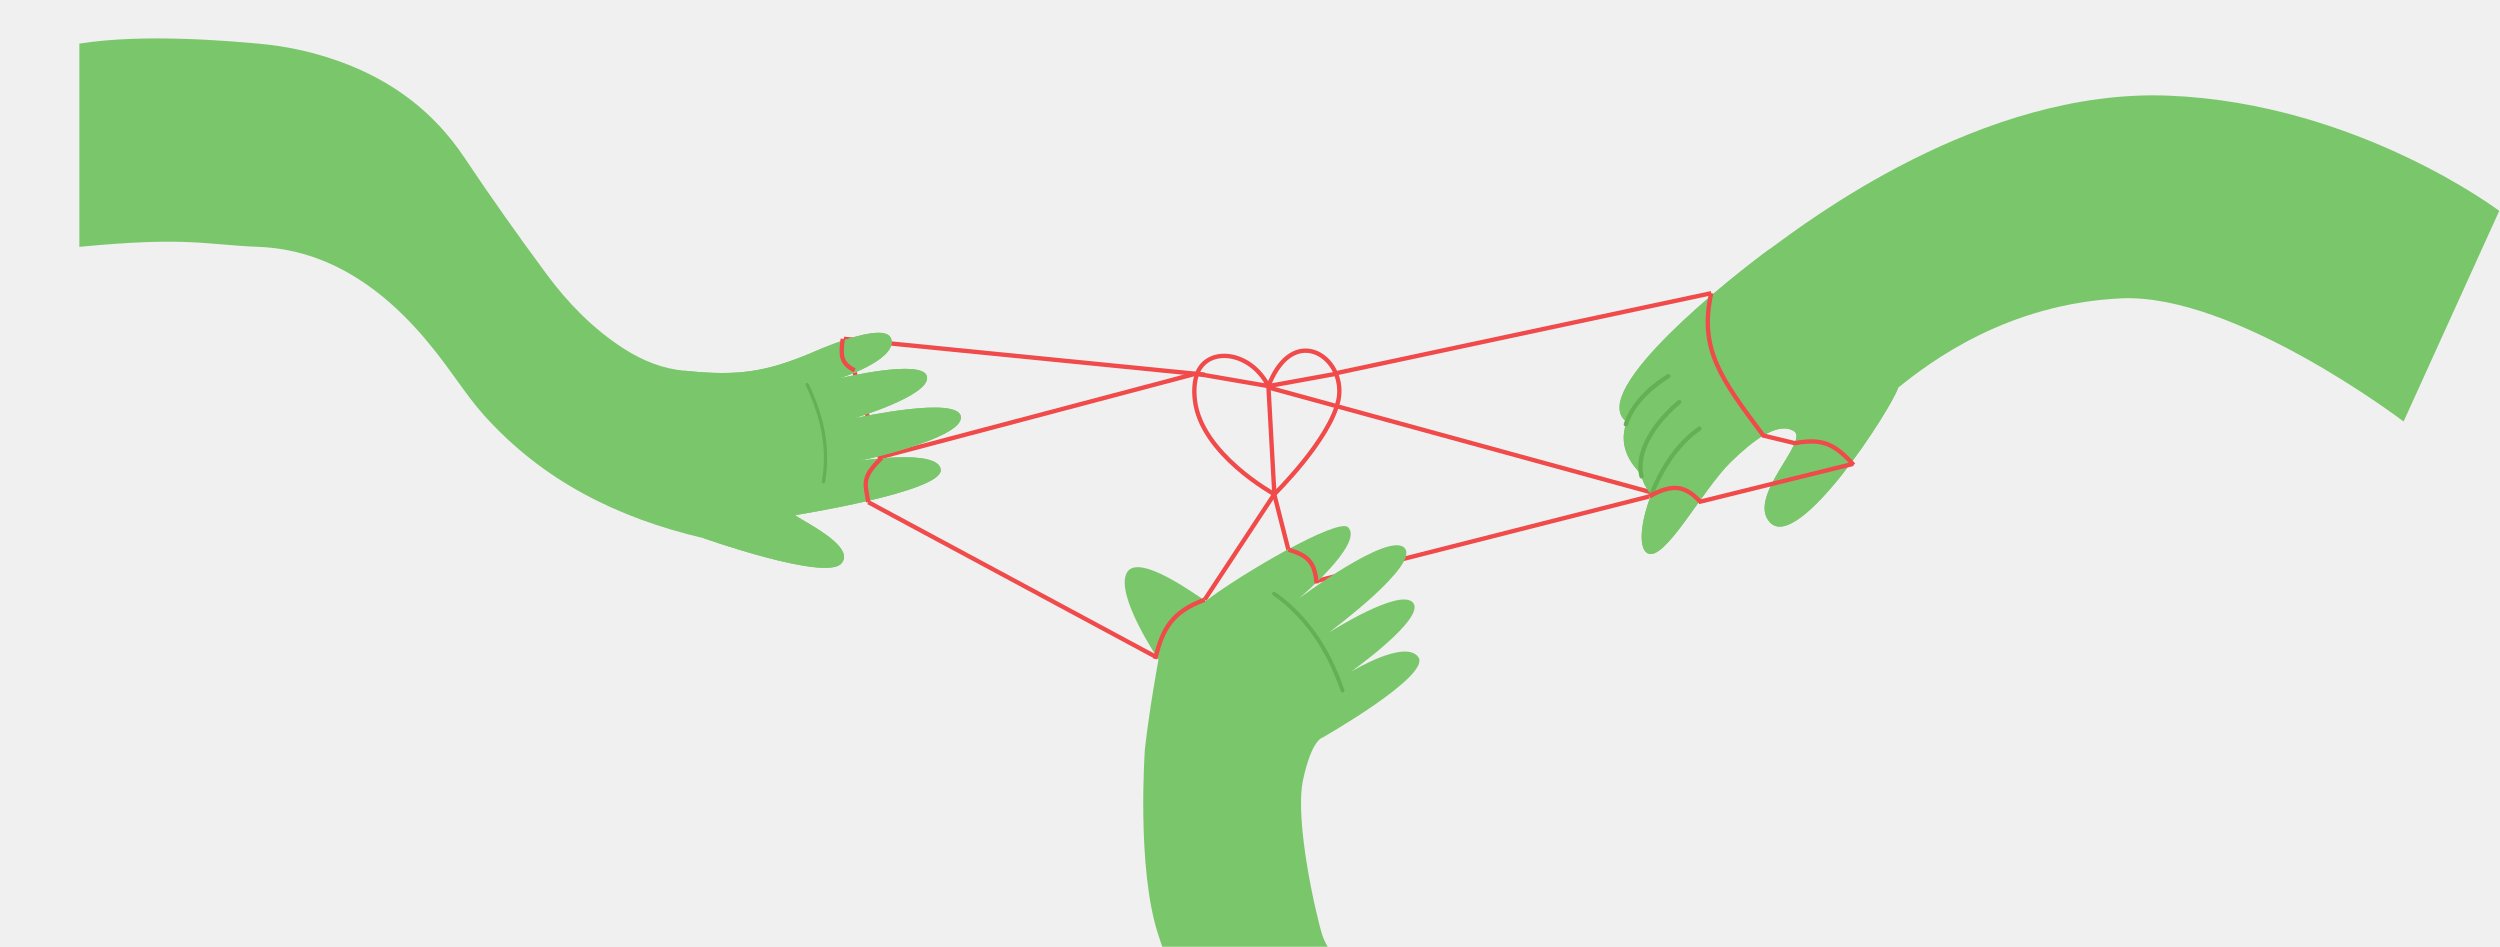
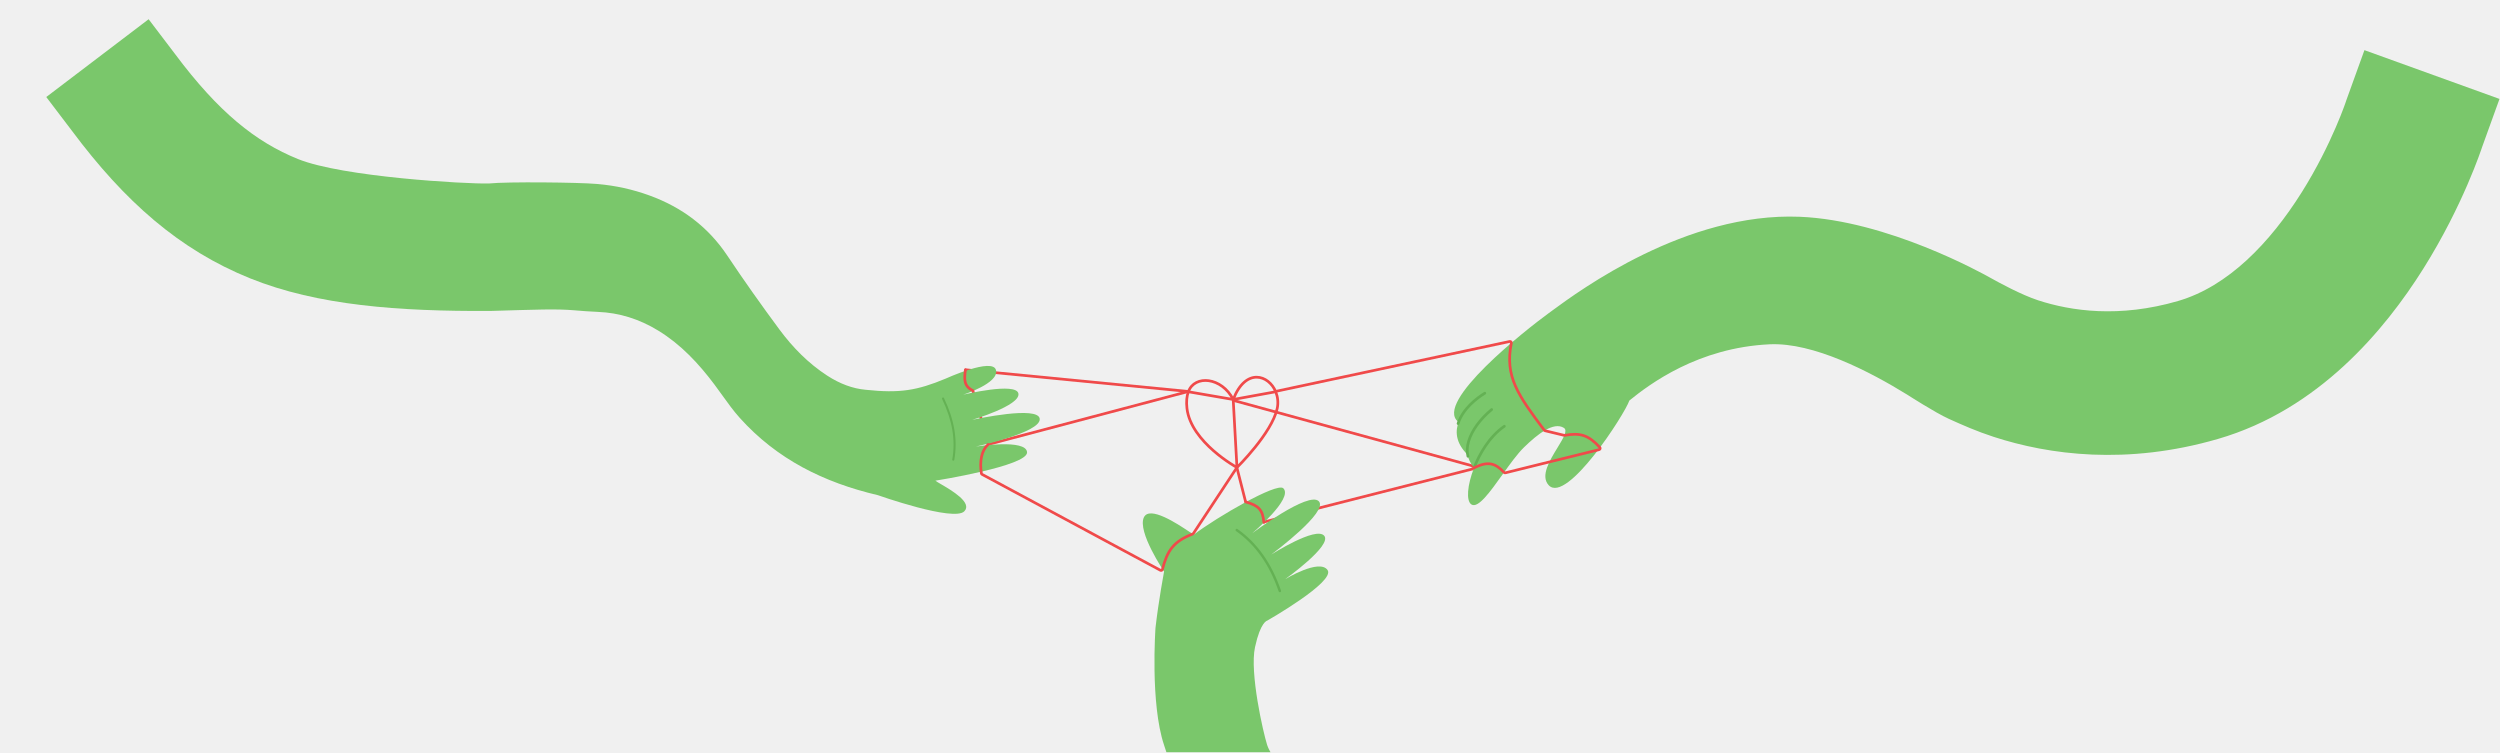
- <svg xmlns="http://www.w3.org/2000/svg" width="2300" height="871" viewBox="0 0 2300 871" fill="none">
-   <path d="M1108.31 344.728L776.312 311.728" stroke="#F04A4A" stroke-width="4" />
-   <path d="M786.312 342.728L810.312 423.728" stroke="#F04A4A" stroke-width="4" />
-   <path d="M1100.31 343.728L809.312 420.728" stroke="#F04A4A" stroke-width="4" />
-   <path d="M1517.31 456.728L1210.31 534.728" stroke="#F04A4A" stroke-width="4" />
-   <path d="M1227.31 343.728L1574.31 269.728" stroke="#F04A4A" stroke-width="4" />
-   <path d="M1172.31 454.728L1185.31 505.728" stroke="#F04A4A" stroke-width="4" />
-   <path d="M1172.31 454.728L1108.31 551.728" stroke="#F04A4A" stroke-width="4" />
-   <path d="M1167.81 356.728L1518.31 452.728" stroke="#F04A4A" stroke-width="4" />
-   <path d="M798.797 461.993L1062.8 603.993" stroke="#F04A4A" stroke-width="4" />
-   <path d="M1166.93 355.214L1172.42 454.655M1166.93 355.214C1185.37 307.809 1219.21 319.469 1229.11 343.896M1166.93 355.214L1229.11 343.896M1166.93 355.214C1150.23 322.417 1110.6 318.616 1101.34 343.896M1166.93 355.214L1101.34 343.896M1172.42 454.655C1172.42 454.655 1223.42 404.591 1231.31 368.244C1233.14 359.814 1232.1 351.273 1229.11 343.896M1172.42 454.655C1172.42 454.655 1105.14 417.964 1099.31 368.244C1098.15 358.318 1099.03 350.202 1101.34 343.896" stroke="#F04A4A" stroke-width="4" />
-   <path d="M629.631 341.026C679.184 346.319 704.542 342.108 746.235 324.777C746.235 324.777 815.455 293.146 820.075 312.302C824.693 331.441 772.098 348.176 772.098 348.176C772.098 348.176 850.169 329.261 852.869 346.739C855.551 364.218 785.194 385.003 785.194 385.003C785.194 385.003 785.272 384.986 785.423 384.954C790.6 383.829 881.914 364 884.01 383.49C886.166 403.53 790.506 424.062 790.506 424.062C790.506 424.062 864.398 412.31 865.469 432.428C866.54 452.546 731.413 473.938 731.413 473.938C732.486 474.89 735.496 476.647 739.485 478.976C755.13 488.109 785.832 506.032 773.784 518.671C758.664 534.531 647.228 495.127 647.228 495.127" fill="#7AC76B" />
-   <path d="M313.262 56.845C360.355 73.972 398.873 102.463 427.096 144.76C451.51 181.353 477.006 217.275 503.17 252.639C522.63 278.938 545.477 302.307 573.225 320.302C591.673 332.271 610.487 339.351 629.631 341.026C679.184 346.319 704.542 342.108 746.235 324.777C746.235 324.777 815.455 293.146 820.075 312.302C824.693 331.441 772.098 348.176 772.098 348.176C772.098 348.176 850.169 329.261 852.869 346.739C855.551 364.218 785.194 385.003 785.194 385.003C785.194 385.003 785.272 384.986 785.423 384.954C790.606 383.828 881.914 364.001 884.01 383.49C886.166 403.53 790.506 424.062 790.506 424.062C790.506 424.062 864.398 412.31 865.469 432.428C866.54 452.546 731.413 473.938 731.413 473.938C732.486 474.89 735.496 476.647 739.485 478.976C755.13 488.109 785.832 506.032 773.784 518.671C758.664 534.531 647.228 495.127 647.228 495.127C568.233 476.593 499.563 442.546 445.212 381.964C435.876 371.556 427.678 360.126 419.481 348.697L419.48 348.696L419.479 348.694C415.82 343.592 412.161 338.491 408.401 333.481C385.331 302.73 359.427 274.905 326.329 254.597C298.369 237.432 268.813 228.331 237.825 227.107C188.494 225.158 172.5 217.5 73 227.107L73 40.144C132.66 30.571 212.328 37.905 237.825 40.144C263.323 42.384 288.484 47.836 313.262 56.845Z" fill="#7AC76B" />
-   <path d="M741.063 353.772C741.066 353.21 741.387 352.666 741.92 352.411C742.68 352.05 743.574 352.358 743.95 353.118C759.244 384.883 764.184 414.444 759.066 443.486C758.926 444.305 758.134 444.862 757.315 444.722C756.496 444.581 755.939 443.805 756.079 442.971C761.088 414.566 756.22 385.627 741.212 354.455C741.107 354.242 741.062 354.014 741.063 353.787L741.063 353.772Z" fill="#64B154" />
-   <path d="M775.316 311.728C773.462 326.225 772.994 334.057 786.316 340.728" stroke="#F04A4A" stroke-width="4" />
-   <path d="M798.799 461.992C795.776 443.59 792.693 439.296 811.299 420.992" stroke="#F04A4A" stroke-width="4" />
-   <path d="M1746.28 356.732C1739.84 376.269 1654.51 508.953 1628.28 480.526C1606.68 457.094 1664.81 405.634 1650.47 396.705C1635.51 387.376 1612.37 405.555 1592.2 425.171C1566.09 450.561 1530.97 518.262 1515.45 508.813C1507.2 503.799 1509.22 480.286 1519.24 454.896C1513.85 448.804 1510.91 442.431 1509.76 436.039C1491.62 418.14 1491.16 400.7 1497.45 385.998L1496.03 387.795C1459.83 359.609 1595.31 253 1628.28 229" fill="#7AC76B" />
-   <path d="M1746.28 356.732C1739.84 376.269 1654.51 508.953 1628.28 480.526C1606.68 457.094 1664.81 405.634 1650.47 396.705C1635.51 387.376 1612.37 405.555 1592.2 425.171C1566.09 450.561 1530.97 518.262 1515.45 508.813C1507.2 503.799 1509.22 480.286 1519.24 454.896C1513.85 448.804 1510.91 442.431 1509.76 436.039C1491.62 418.14 1491.16 400.7 1497.45 385.998L1496.03 387.795C1459.83 359.609 1595.31 253 1628.28 229C1661.24 205 1822.31 81 1995.31 88C2168.31 95 2299.31 194 2299.31 194L2211.31 387.795C2211.31 387.795 2055.81 269.5 1951.31 274.5C1846.81 279.5 1776.35 332.37 1746.28 356.732Z" fill="#7AC76B" />
-   <path d="M1519.72 455.655C1519.49 455.655 1519.23 455.615 1518.99 455.516C1517.97 455.096 1517.47 453.937 1517.89 452.919C1525.42 434.281 1539.24 408.711 1562.33 392.69C1563.23 392.05 1564.49 392.29 1565.11 393.189C1565.73 394.088 1565.51 395.346 1564.61 395.966C1542.34 411.428 1528.91 436.298 1521.58 454.417C1521.26 455.196 1520.52 455.655 1519.72 455.655Z" fill="#64B154" />
-   <path d="M1510.21 440.254C1509.31 440.254 1508.5 439.654 1508.28 438.735C1506.5 431.564 1506.86 423.793 1509.31 415.643C1514.17 399.502 1526.35 382.721 1543.63 368.358C1544.49 367.659 1545.75 367.779 1546.45 368.618C1547.15 369.457 1547.03 370.716 1546.19 371.435C1529.51 385.278 1517.78 401.399 1513.15 416.781C1510.89 424.252 1510.57 431.304 1512.17 437.777C1512.43 438.855 1511.79 439.934 1510.71 440.194C1510.55 440.234 1510.39 440.254 1510.23 440.254H1510.21Z" fill="#64B154" />
-   <path d="M1495.81 392.39C1495.61 392.39 1495.41 392.35 1495.19 392.29C1494.13 391.951 1493.55 390.832 1493.89 389.773C1501.13 367.26 1522.02 351.618 1533.83 344.307C1534.77 343.727 1536 344.007 1536.58 344.946C1537.16 345.885 1536.88 347.123 1535.94 347.703C1524.6 354.734 1504.54 369.697 1497.71 390.992C1497.43 391.831 1496.65 392.37 1495.81 392.37V392.39Z" fill="#64B154" />
-   <path d="M1565.06 462.478C1552.37 448.756 1541.36 443.071 1517.31 456.728" stroke="#F04A4A" stroke-width="4" />
-   <path d="M1704.81 426.728L1563.31 461.728" stroke="#F04A4A" stroke-width="4" />
-   <path d="M1574.31 269.728C1563.03 320.95 1582.9 348.07 1622.31 400.728L1651.31 407.728C1675.31 403.342 1687.24 407.33 1705.31 427.728" stroke="#F04A4A" stroke-width="4" />
-   <g clip-path="url(#clip0_3001_150)">
-     <path d="M1304.88 604.555C1292.74 587.599 1242.88 618.025 1242.88 618.025C1242.88 618.025 1312.17 568.763 1300.03 554.49C1287.9 540.217 1222.46 582.032 1222.46 582.032C1222.46 582.032 1222.52 581.991 1222.63 581.911C1226.71 578.86 1306.4 519.356 1292.21 504.132C1277.66 488.508 1194.88 550.712 1194.88 550.712C1194.88 550.712 1255.55 499.825 1240.17 485.022C1230.94 476.133 1142.72 527.422 1109.31 552.847C1108.26 552.301 1105.96 550.767 1102.79 548.656C1085.99 537.44 1044.76 509.928 1036.34 527.531C1026.35 548.448 1065.83 606.782 1065.83 606.782C1065.83 606.782 1057.81 649.5 1053.31 689C1053.31 689 1045.31 799.5 1065.83 860.642C1086.34 921.785 1089.31 941 1089.31 941L1261.31 926C1261.31 926 1222.63 879.5 1216.63 860.642C1210.64 841.785 1190.81 754.693 1198.81 717.5C1206.81 680.307 1216.63 678.641 1216.63 678.641C1216.63 678.641 1317.01 621.512 1304.88 604.555Z" fill="#7AC76B" />
-     <path d="M1235.13 637.098C1235.33 637.098 1235.53 637.061 1235.73 637.007C1236.68 636.678 1237.19 635.638 1236.87 634.689C1223.03 594.589 1202.19 565.148 1173.19 544.651C1172.36 544.067 1171.23 544.267 1170.65 545.089C1170.06 545.91 1170.26 547.06 1171.08 547.626C1199.43 567.667 1219.83 596.542 1233.41 635.875C1233.67 636.623 1234.38 637.098 1235.15 637.098H1235.13Z" fill="#64B154" />
+ <svg xmlns="http://www.w3.org/2000/svg" width="3656" height="1100" viewBox="0 0 3656 1100" fill="none">
+   <path d="M1738 572.5L1412.19 540.75" stroke="#F04A4A" stroke-width="4" stroke-linecap="round" />
+   <path d="M1422.81 571.729L1446.81 652.729" stroke="#F04A4A" stroke-width="4" />
+   <path d="M1736.81 572.729L1445.81 649.729" stroke="#F04A4A" stroke-width="4" />
+   <path d="M2153.81 685.729L1846.81 763.728" stroke="#F04A4A" stroke-width="4" />
+   <path d="M1808.81 683.729L1821.81 734.729" stroke="#F04A4A" stroke-width="4" />
+   <path d="M1804.31 585.729L2154.81 681.729" stroke="#F04A4A" stroke-width="4" />
+   <path d="M1803.43 584.214L1808.92 683.655M1803.43 584.214C1821.87 536.809 1855.71 548.469 1865.61 572.896M1803.43 584.214L1865.61 572.896M1803.43 584.214C1786.73 551.417 1747.1 547.616 1737.84 572.896M1803.43 584.214L1737.84 572.896M1808.92 683.655C1808.92 683.655 1859.92 633.591 1867.81 597.244C1869.64 588.814 1868.6 580.273 1865.61 572.896M1808.92 683.655C1808.92 683.655 1741.64 646.964 1735.81 597.244C1734.65 587.318 1735.53 579.202 1737.84 572.896" stroke="#F04A4A" stroke-width="4" />
+   <path fill-rule="evenodd" clip-rule="evenodd" d="M1063.59 373.76C1035.37 331.463 996.854 302.972 949.762 285.845C924.983 276.836 899.822 271.383 874.325 269.144L872.655 268.997C846.322 266.678 741.999 265.5 714.827 268.341C681.999 269.144 501.148 258.963 435.958 232.65C373.853 207.583 319.408 163.975 255.835 78.782L255.588 78.451L217.338 28.122L67.659 141.877L105.415 191.556C182.257 294.451 262.04 365.189 365.592 406.985C464.525 446.917 583.341 455.37 716.499 454.75C786.749 452.75 811.974 451.422 840.607 453.837C850.962 454.71 861.521 455.601 874.325 456.107C905.313 457.331 934.868 466.432 962.828 483.597C995.926 503.905 1021.83 531.73 1044.9 562.481C1048.66 567.491 1052.32 572.592 1055.98 577.694L1055.98 577.695L1055.98 577.697C1064.18 589.126 1072.38 600.555 1081.71 610.964C1136.06 671.546 1204.73 705.593 1283.73 724.127C1283.73 724.127 1395.16 763.531 1410.28 747.67C1422.33 735.032 1391.63 717.109 1375.98 707.976C1372 705.647 1368.99 703.89 1367.91 702.937C1367.91 702.937 1503.04 681.545 1501.97 661.427C1500.9 641.309 1427.01 653.062 1427.01 653.062C1427.01 653.062 1522.67 632.53 1520.51 612.489C1518.41 593.001 1427.1 612.828 1421.92 613.953C1421.77 613.986 1421.69 614.003 1421.69 614.003C1421.69 614.003 1492.05 593.218 1489.37 575.739C1486.67 558.261 1408.6 577.176 1408.6 577.176C1408.6 577.176 1461.19 560.441 1456.57 541.302C1451.95 522.146 1382.73 553.777 1382.73 553.777C1341.04 571.108 1315.68 575.319 1266.13 570.026C1246.99 568.35 1228.17 561.271 1209.72 549.302C1181.98 531.307 1159.13 507.938 1139.67 481.639C1113.51 446.275 1088.01 410.352 1063.59 373.76Z" fill="#7AC76B" />
+   <path d="M1377.56 582.772C1377.57 582.21 1377.89 581.666 1378.42 581.41C1379.18 581.05 1380.07 581.358 1380.45 582.118C1395.74 613.883 1400.68 643.444 1395.57 672.486C1395.43 673.305 1394.63 673.862 1393.82 673.722C1393 673.581 1392.44 672.805 1392.58 671.971C1397.59 643.566 1392.72 614.627 1377.71 583.455C1377.61 583.242 1377.56 583.014 1377.56 582.787L1377.56 582.772Z" fill="#64B154" />
+   <path d="M1411.81 540.728C1409.96 555.225 1409.43 564.578 1422.75 571.25" stroke="#F04A4A" stroke-width="4" stroke-linecap="round" stroke-linejoin="round" />
+   <path fill-rule="evenodd" clip-rule="evenodd" d="M3655.26 144.663L3629.71 215.402C3629.42 216.271 3629.04 217.383 3628.58 218.726C3627.58 221.605 3626.18 225.549 3624.37 230.425C3620.75 240.164 3615.46 253.695 3608.43 269.94C3594.45 302.248 3573.19 346.233 3543.92 392.845C3487.47 482.73 3390.71 599.09 3243.83 641.821C3110.09 680.728 2996.27 665.14 2915.49 638.842C2890.24 630.619 2869.58 621.386 2849.79 612.443C2830 603.5 2789.48 577.379 2789.48 577.379C2734.66 543.474 2651.7 500.443 2587.81 503.5C2483.31 508.5 2412.85 561.37 2382.78 585.732C2376.34 605.269 2291.01 737.953 2264.78 709.526C2252.38 696.078 2266.25 673.4 2277.6 654.827C2286.03 641.037 2293.08 629.51 2286.97 625.705C2272.01 616.376 2248.87 634.555 2228.7 654.171C2218.94 663.665 2207.91 679.075 2197.13 694.155C2179.07 719.404 2161.67 743.729 2151.95 737.813C2143.7 732.799 2145.72 709.286 2155.74 683.896C2150.35 677.804 2147.41 671.431 2146.26 665.039C2128.12 647.14 2127.66 629.7 2133.95 614.998L2132.53 616.795C2096.33 588.609 2231.81 482 2264.78 458C2266.09 457.041 2267.61 455.923 2269.33 454.661L2269.34 454.654C2310.65 424.288 2465.73 310.28 2631.81 317C2760.1 322.191 2899.44 399.912 2911.09 406.456C2922.75 413 2956.1 431.211 2980.51 439.159C3028.73 454.86 3098.91 465.272 3185.17 440.18C3258.28 418.91 3319.53 355.271 3366.08 281.155C3388.31 245.767 3404.8 211.752 3415.69 186.56C3421.1 174.055 3425.03 163.961 3427.52 157.263C3428.77 153.92 3429.64 151.442 3430.16 149.954C3430.42 149.21 3430.58 148.715 3430.66 148.485L3430.67 148.442L3430.68 148.422L3430.71 148.341L3431.15 146.963L3457.74 73.337L3655.26 144.663Z" fill="#7AC76B" />
+   <path d="M2156.22 684.655C2155.99 684.655 2155.73 684.615 2155.49 684.516C2154.47 684.096 2153.97 682.937 2154.39 681.919C2161.92 663.281 2175.74 637.711 2198.83 621.69C2199.73 621.05 2200.99 621.29 2201.61 622.189C2202.23 623.088 2202.01 624.346 2201.11 624.966C2178.84 640.428 2165.41 665.298 2158.08 683.417C2157.76 684.196 2157.02 684.655 2156.22 684.655Z" fill="#64B154" />
+   <path d="M2146.71 669.254C2145.81 669.254 2145 668.654 2144.78 667.735C2143 660.564 2143.36 652.793 2145.81 644.643C2150.67 628.502 2162.85 611.721 2180.13 597.358C2180.99 596.659 2182.25 596.779 2182.95 597.618C2183.65 598.457 2183.53 599.716 2182.69 600.435C2166.01 614.278 2154.28 630.399 2149.65 645.781C2147.39 653.252 2147.07 660.304 2148.67 666.777C2148.93 667.855 2148.29 668.934 2147.21 669.194C2147.05 669.234 2146.89 669.254 2146.73 669.254H2146.71Z" fill="#64B154" />
+   <path d="M2132.31 621.39C2132.11 621.39 2131.91 621.35 2131.69 621.29C2130.63 620.951 2130.05 619.832 2130.39 618.773C2137.63 596.26 2158.52 580.618 2170.33 573.307C2171.27 572.727 2172.5 573.007 2173.08 573.946C2173.66 574.885 2173.38 576.123 2172.44 576.703C2161.1 583.734 2141.04 598.697 2134.21 619.992C2133.93 620.831 2133.15 621.37 2132.31 621.37V621.39Z" fill="#64B154" />
+   <path d="M2152.56 685.979C2176.1 672.613 2187.14 677.773 2199.5 690.862C2200 691.392 2200.75 691.62 2201.46 691.445L2338.6 657.522C2340.06 657.161 2340.61 655.373 2339.59 654.269C2322.83 636.125 2310.96 632.568 2288.23 636.652C2287.96 636.701 2287.67 636.695 2287.4 636.629L2259.51 629.898C2259.06 629.788 2258.65 629.517 2258.37 629.144C2220.04 577.924 2200.37 550.865 2210.17 501.788C2210.45 500.362 2209.2 499.073 2207.77 499.377L1863.81 572.729" stroke="#F04A4A" stroke-width="4" stroke-linejoin="round" />
+   <g clip-path="url(#clip0_3002_746)">
+     <path d="M1941.38 833.556C1929.24 816.599 1879.38 847.026 1879.38 847.026C1879.38 847.026 1948.67 797.763 1936.53 783.49C1924.4 769.217 1858.96 811.033 1858.96 811.033C1858.96 811.033 1859.02 810.991 1859.13 810.911C1863.21 807.86 1942.9 748.357 1928.71 733.132C1914.16 717.509 1831.38 779.712 1831.38 779.712C1831.38 779.712 1892.05 728.825 1876.67 714.022C1867.44 705.134 1779.22 756.422 1745.81 781.847C1744.76 781.301 1742.46 779.767 1739.29 777.656C1722.49 766.441 1681.26 738.929 1672.84 756.532C1662.85 777.449 1702.33 835.782 1702.33 835.782C1702.33 835.782 1694.31 878.5 1689.81 918C1689.81 918 1681.81 1028.5 1702.33 1089.64C1722.84 1150.79 1725.81 1170 1725.81 1170L1897.81 1155C1897.81 1155 1859.13 1108.5 1853.13 1089.64C1847.14 1070.79 1827.31 983.694 1835.31 946.5C1843.31 909.307 1853.13 907.641 1853.13 907.641C1853.13 907.641 1953.51 850.512 1941.38 833.556Z" fill="#7AC76B" />
+     <path d="M1871.63 866.098C1871.83 866.098 1872.03 866.061 1872.23 866.007C1873.18 865.678 1873.69 864.638 1873.37 863.689C1859.53 823.589 1838.69 794.148 1809.69 773.651C1808.86 773.067 1807.73 773.268 1807.15 774.089C1806.56 774.91 1806.76 776.06 1807.58 776.626C1835.93 796.667 1856.33 825.542 1869.91 864.875C1870.17 865.623 1870.88 866.098 1871.65 866.098H1871.63Z" fill="#64B154" />
  </g>
-   <path d="M1108.31 551.728C1078.61 562.807 1069.68 577.692 1062.81 606.228" stroke="#F04A4A" stroke-width="4" />
-   <path d="M1185.31 505.728C1204.32 511.153 1209.66 518.217 1211.31 536.728" stroke="#F04A4A" stroke-width="4" />
+   <path d="M1821.75 734C1840.76 739.424 1846.59 745.363 1848.25 763.875" stroke="#F04A4A" stroke-width="4" stroke-linecap="round" />
+   <path d="M1808.81 683.729L1745.17 780.184C1744.94 780.538 1744.59 780.811 1744.19 780.961C1715.86 791.683 1706.68 806 1699.93 832.708C1699.61 833.979 1698.18 834.621 1697.03 834L1436.18 693.695C1435.63 693.401 1435.25 692.868 1435.16 692.254C1432.4 674.269 1435.48 658.845 1444.75 650.25" stroke="#F04A4A" stroke-width="4" stroke-linecap="round" />
  <defs>
-     <clipPath id="clip0_3001_150">
-       <rect width="271.182" height="387" fill="white" transform="matrix(-1 0 0 1 1305.9 484)" />
+     <clipPath id="clip0_3002_746">
+       <rect width="271.182" height="387" fill="white" transform="matrix(-1 0 0 1 1942.4 713)" />
    </clipPath>
  </defs>
</svg>
